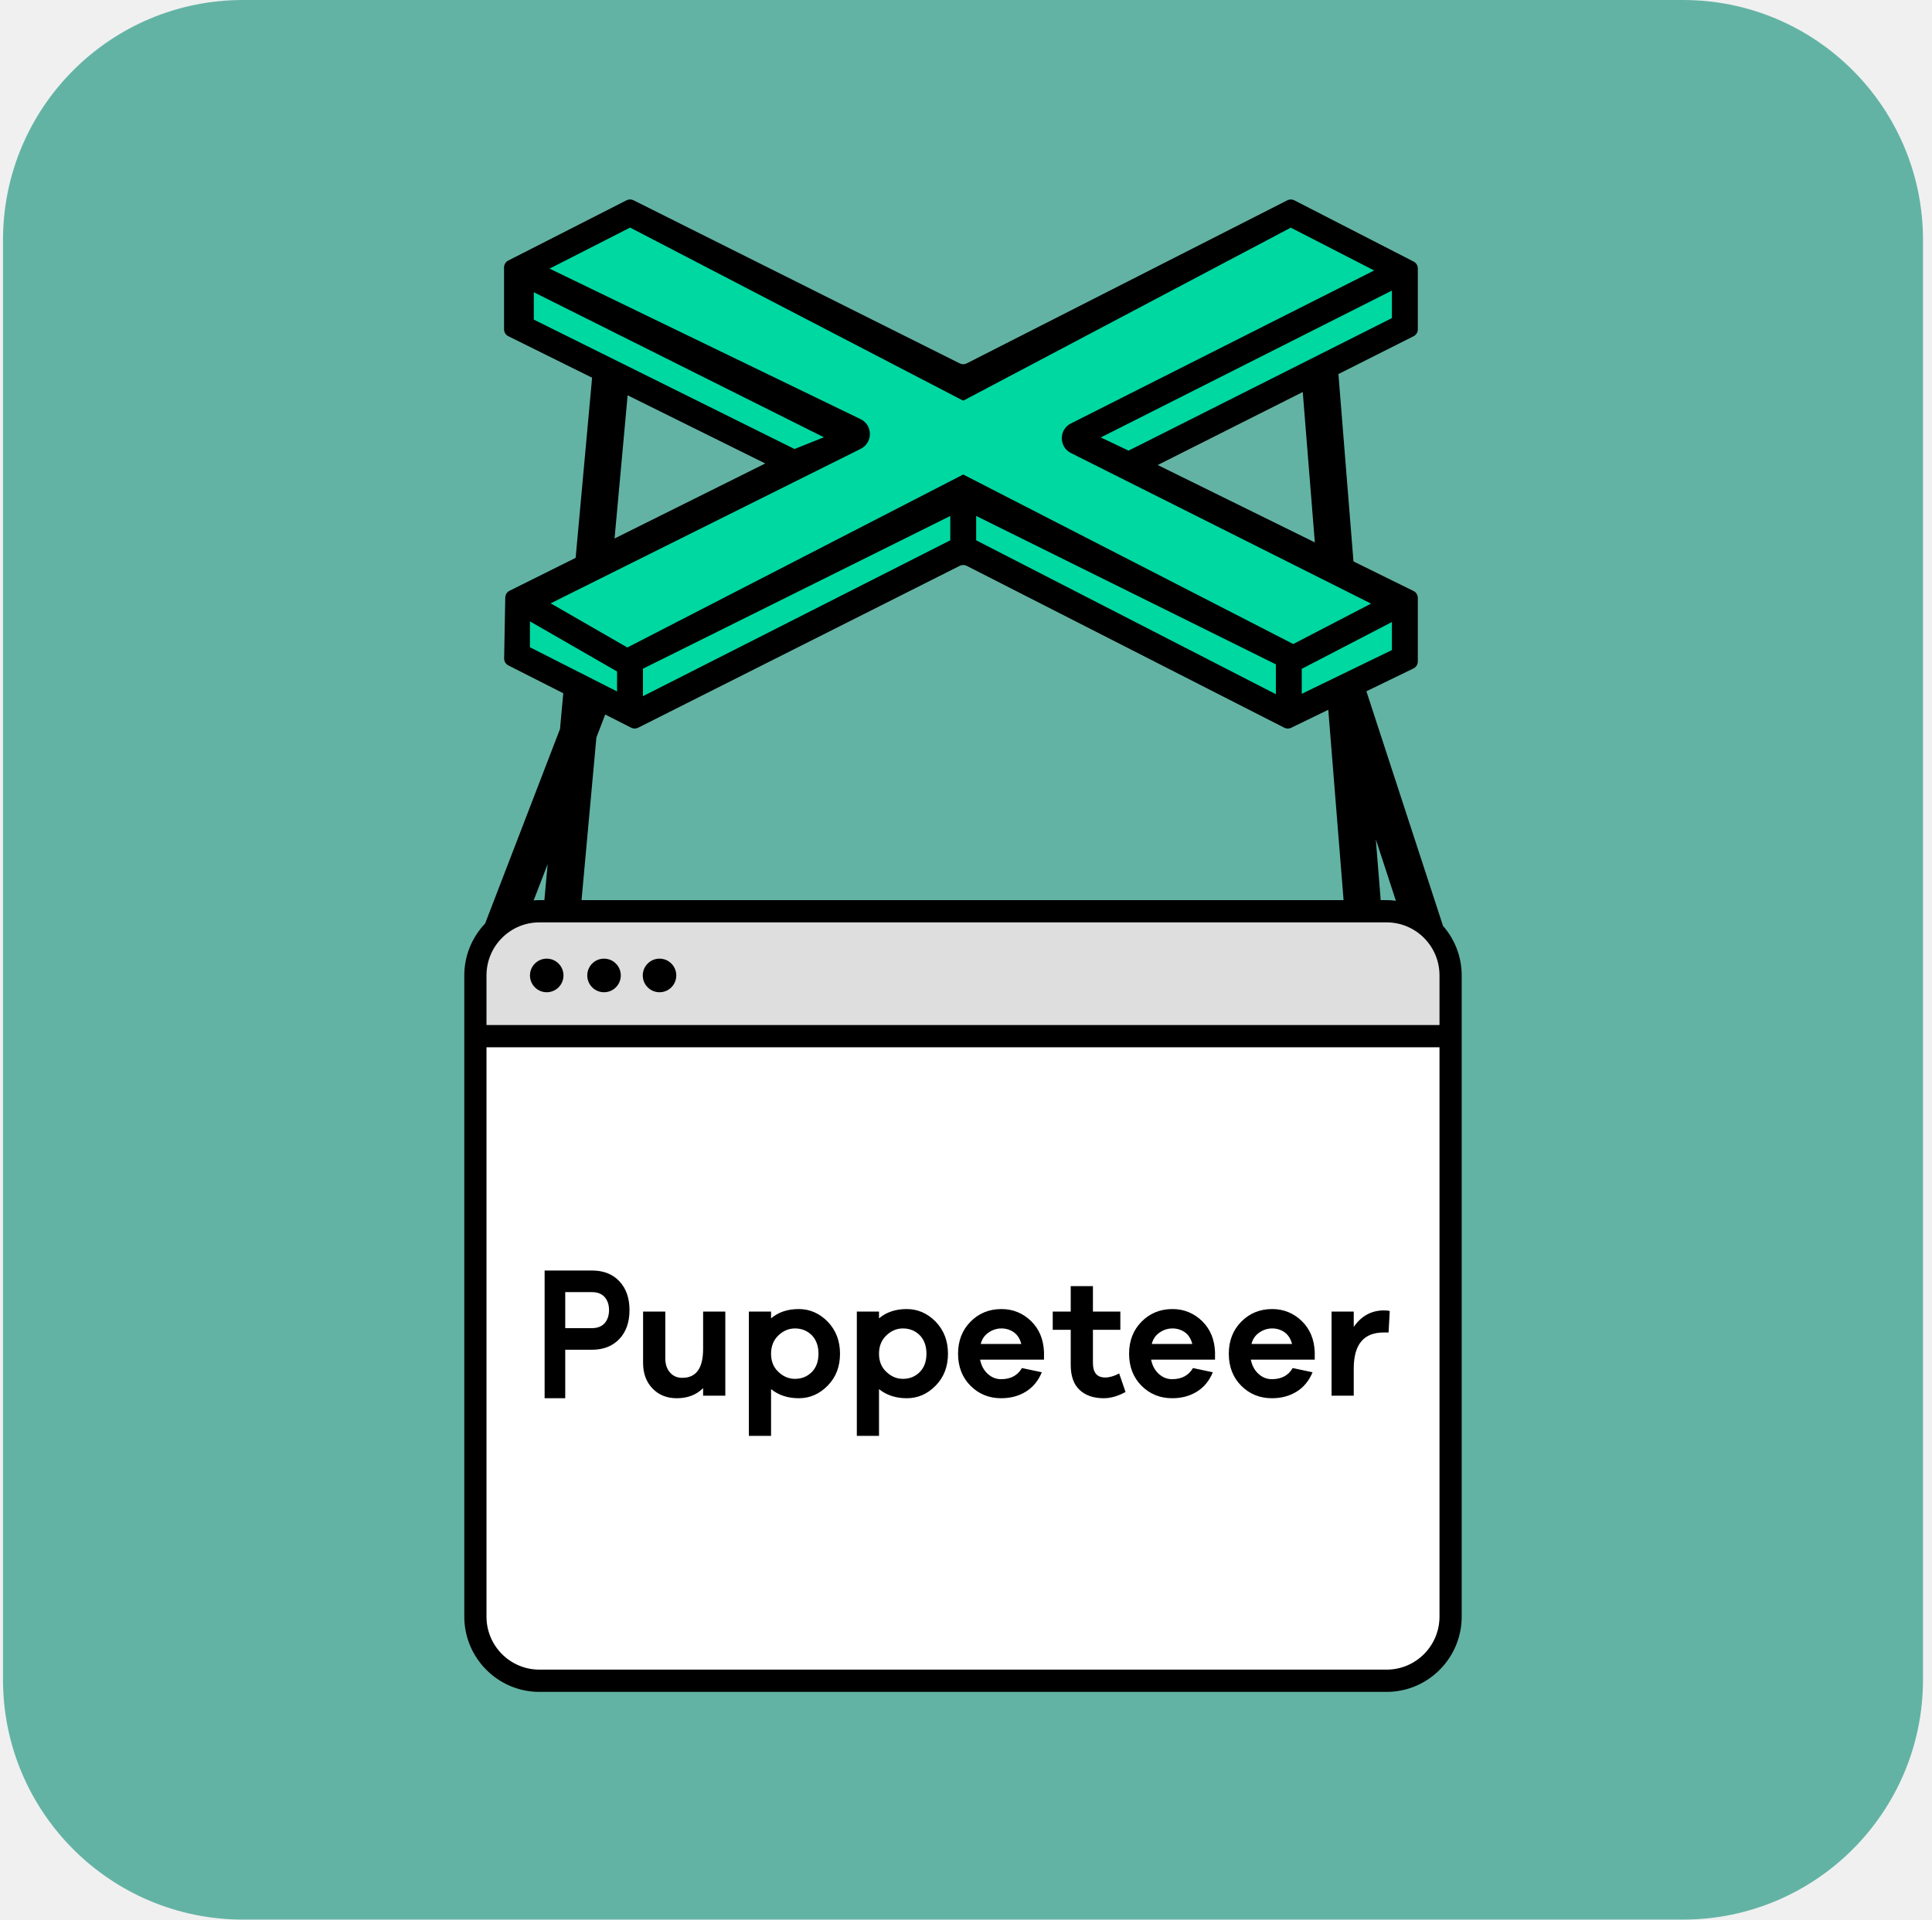
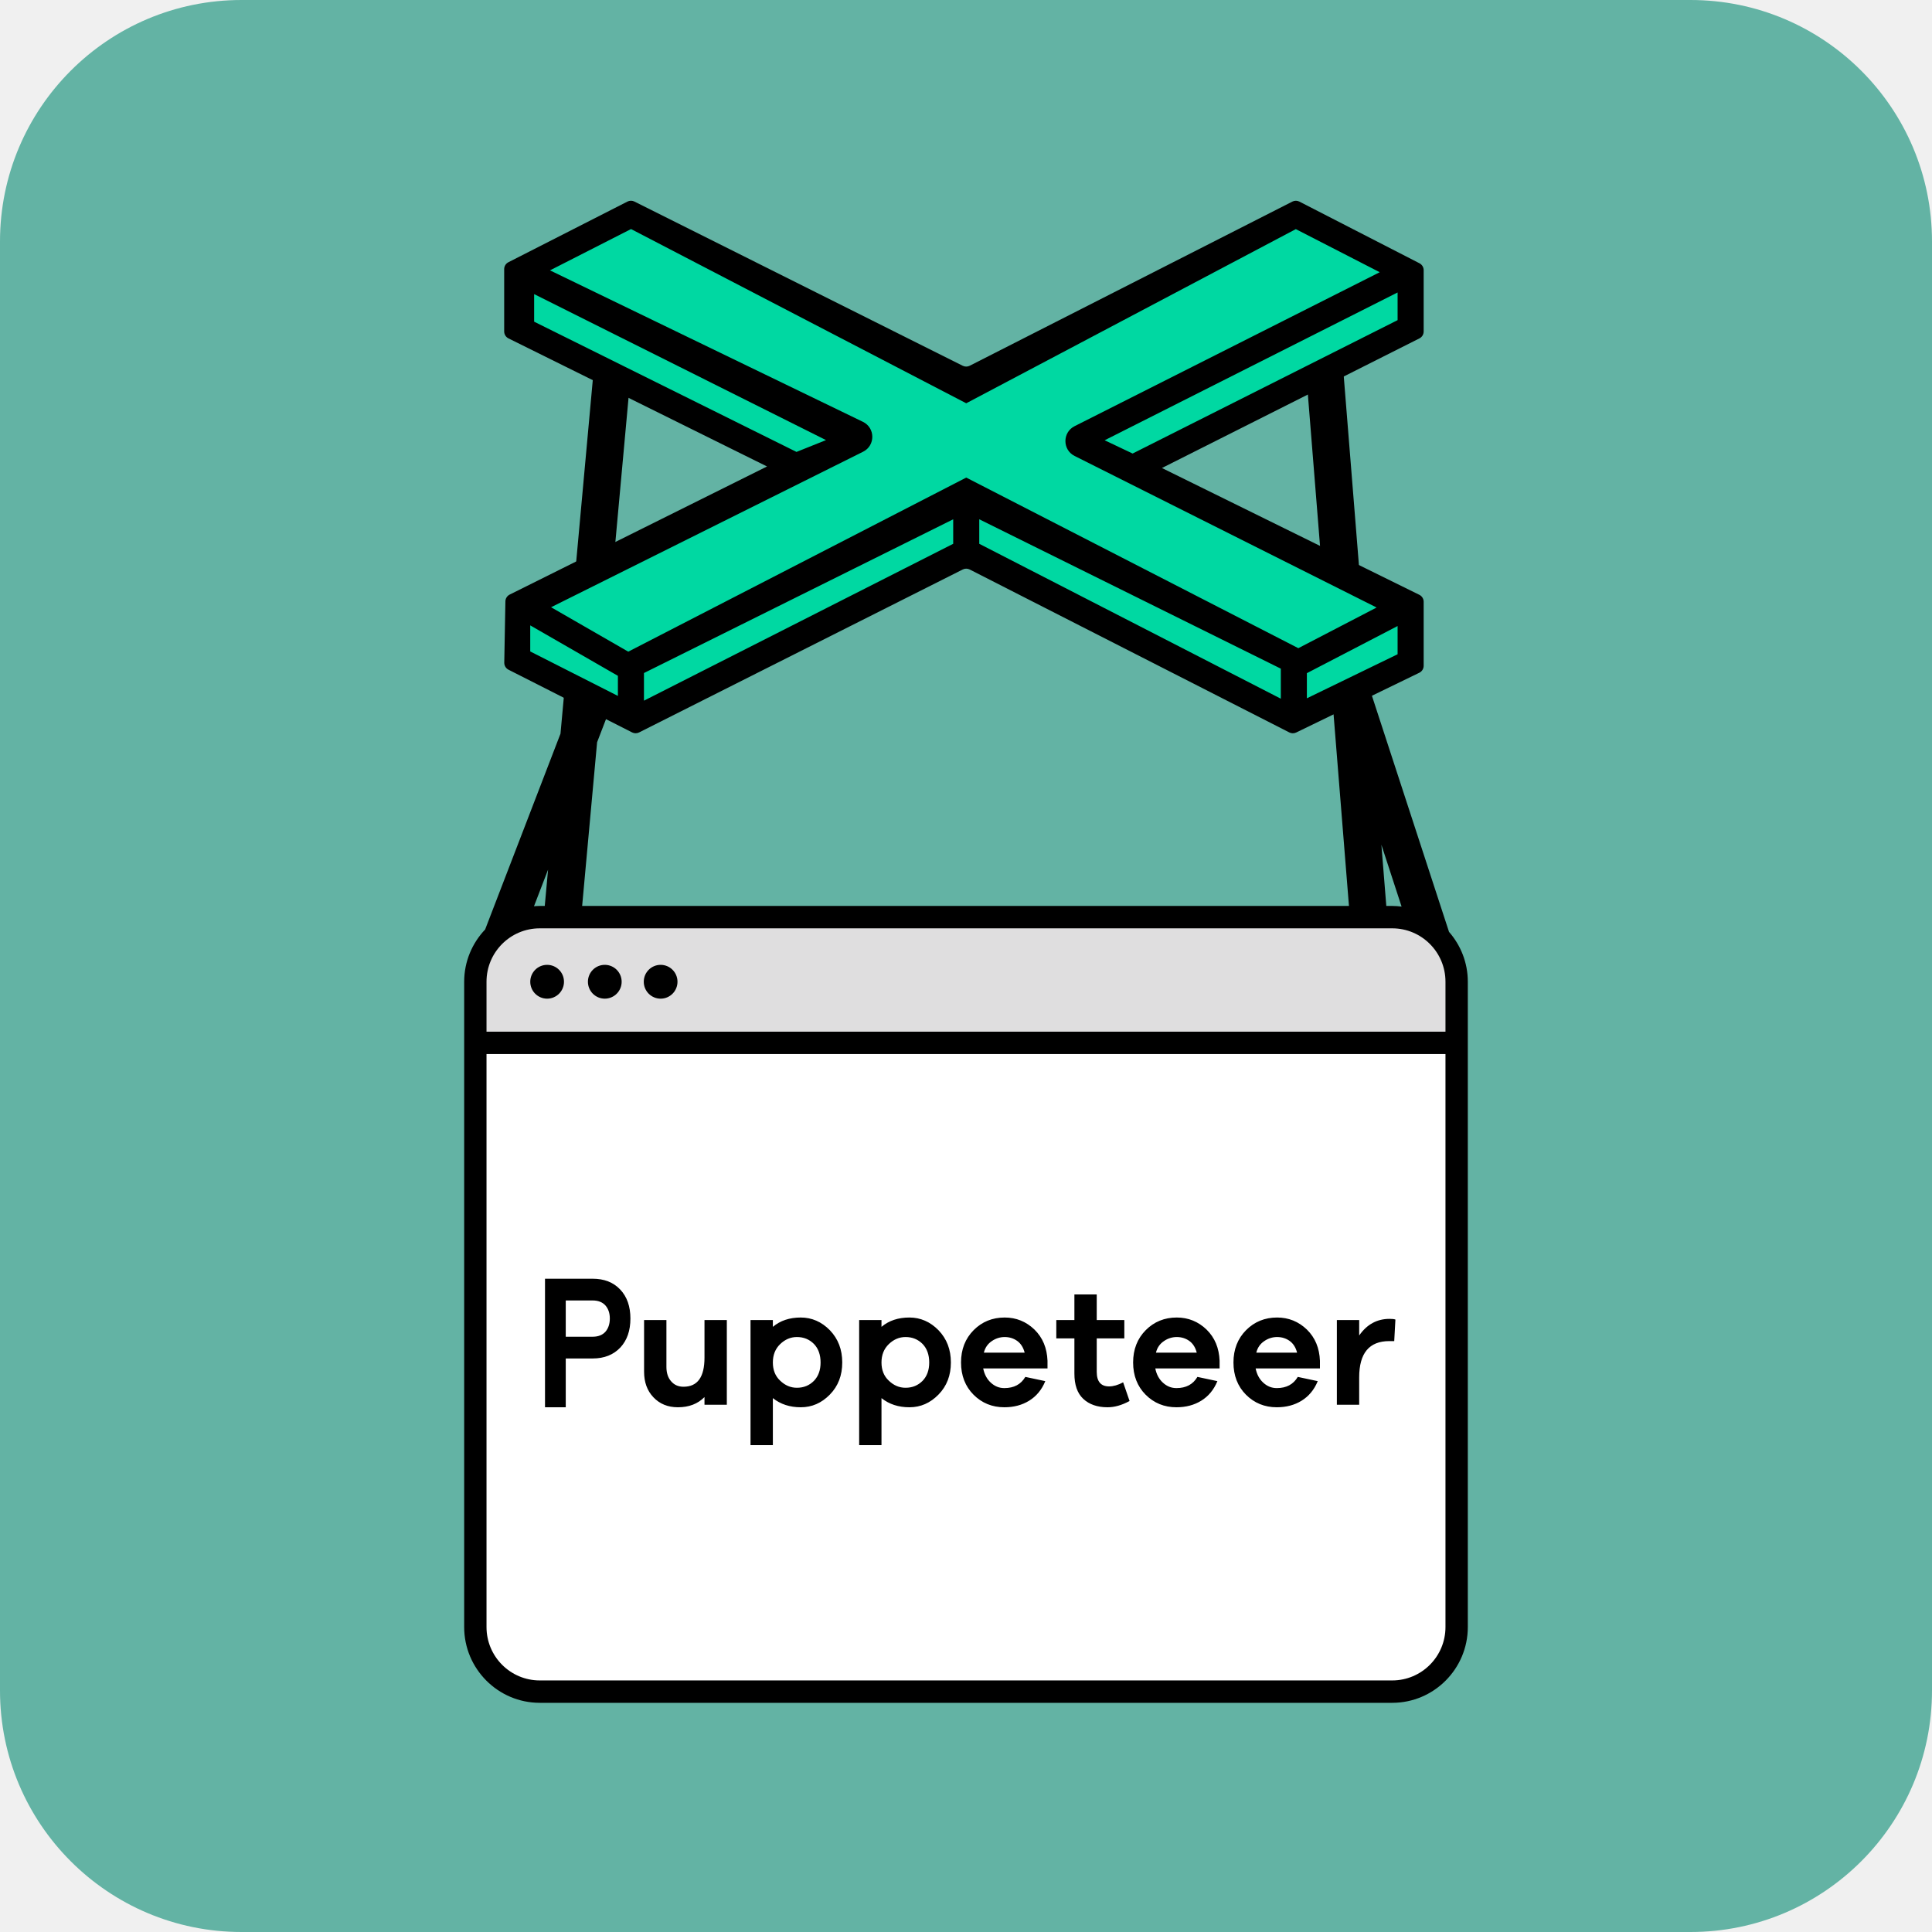
- <svg xmlns="http://www.w3.org/2000/svg" width="161" height="160" viewBox="0 0 161 160" fill="none">
-   <rect x="0.25" width="160" height="160" rx="20" fill="#63B3A4" />
-   <g clip-path="url(#clip0_2014_24800)">
-     <path d="M120.972 86.365H39.403V81.753C39.403 78.654 41.909 76.142 44.999 76.142H115.375C118.466 76.142 120.972 78.654 120.972 81.753V86.365Z" fill="#DFDEDF" />
-     <path d="M115.288 139.851H45.085C41.947 139.851 39.402 137.3 39.402 134.154V86.365H120.971V134.154C120.971 137.3 118.427 139.851 115.288 139.851" fill="white" />
-     <path d="M119.958 85.438V81.302C119.958 78.86 117.984 76.881 115.549 76.881H44.951C42.515 76.881 40.541 78.86 40.541 81.302V85.438H119.958ZM119.958 134.745V87.293H40.541V134.745C40.541 137.187 42.515 139.166 44.951 139.166H115.549C117.984 139.166 119.958 137.187 119.958 134.745V134.745ZM45.365 75.026L45.639 72.02L44.473 75.05C44.631 75.038 44.789 75.026 44.951 75.026H45.365ZM114.651 69.958L115.058 75.026H115.549C115.812 75.026 116.069 75.048 116.323 75.079L114.651 69.958ZM120.251 77.173C121.217 78.278 121.808 79.72 121.808 81.302V134.745C121.808 138.205 119 141.021 115.549 141.021H44.951C41.499 141.021 38.691 138.205 38.691 134.745V81.302C38.691 79.625 39.355 78.103 40.427 76.976L46.668 60.759L49.389 30.956L52.459 31.238L50.007 58.091L50.871 58.425L49.699 61.471L48.461 75.026H111.965L108.441 31.164L111.514 30.915L113.592 56.784L113.594 56.784L120.251 77.173ZM45.56 79.904C46.332 79.904 46.957 80.531 46.957 81.304C46.957 82.078 46.332 82.705 45.56 82.705C44.789 82.705 44.164 82.078 44.164 81.304C44.164 80.531 44.789 79.904 45.56 79.904ZM50.336 79.904C51.107 79.904 51.733 80.531 51.733 81.304C51.733 82.078 51.107 82.705 50.336 82.705C49.564 82.705 48.939 82.078 48.939 81.304C48.939 80.531 49.564 79.904 50.336 79.904ZM54.961 79.904C55.732 79.904 56.357 80.531 56.357 81.304C56.357 82.078 55.732 82.705 54.961 82.705C54.189 82.705 53.564 82.078 53.564 81.304C53.564 80.531 54.189 79.904 54.961 79.904Z" fill="black" />
-     <path d="M50.387 110.292C50.627 110.014 50.753 109.648 50.753 109.194C50.753 108.739 50.627 108.388 50.387 108.11C50.134 107.831 49.78 107.7 49.326 107.7H47.103V110.702H49.326C49.78 110.702 50.134 110.57 50.387 110.292ZM49.326 105.898C50.285 105.898 51.044 106.191 51.612 106.792C52.18 107.392 52.458 108.197 52.458 109.194C52.458 110.204 52.18 110.995 51.625 111.595C51.056 112.196 50.298 112.503 49.326 112.503H47.103V116.544H45.385V105.898H49.326ZM58.593 112.427V109.322H60.443V116.334H58.593V115.701C58.033 116.263 57.304 116.544 56.393 116.544C55.552 116.544 54.879 116.263 54.361 115.715C53.842 115.168 53.59 114.465 53.59 113.594V109.322H55.44V113.2C55.44 113.692 55.566 114.1 55.832 114.395C56.085 114.69 56.421 114.844 56.855 114.844C58.019 114.844 58.593 114.043 58.593 112.427V112.427ZM67.66 114.352C68.025 113.973 68.207 113.467 68.207 112.835C68.207 112.203 68.025 111.683 67.66 111.303C67.282 110.924 66.819 110.727 66.245 110.727C65.726 110.727 65.264 110.924 64.857 111.317C64.451 111.711 64.255 112.216 64.255 112.835C64.255 113.453 64.451 113.959 64.857 114.338C65.264 114.732 65.726 114.929 66.245 114.929C66.819 114.929 67.282 114.732 67.66 114.352V114.352ZM66.567 109.111C67.478 109.111 68.291 109.463 68.978 110.165C69.665 110.882 70.001 111.767 70.001 112.835C70.001 113.903 69.665 114.788 68.978 115.491C68.291 116.193 67.492 116.544 66.567 116.544C65.656 116.544 64.885 116.291 64.255 115.786V119.679H62.405V109.322H64.255V109.884C64.871 109.364 65.642 109.111 66.567 109.111V109.111ZM76.657 114.352C77.022 113.973 77.204 113.467 77.204 112.835C77.204 112.203 77.022 111.683 76.657 111.303C76.279 110.924 75.816 110.727 75.242 110.727C74.723 110.727 74.261 110.924 73.854 111.317C73.448 111.711 73.251 112.216 73.251 112.835C73.251 113.453 73.448 113.959 73.854 114.338C74.261 114.732 74.723 114.929 75.242 114.929C75.816 114.929 76.279 114.732 76.657 114.352V114.352ZM75.564 109.111C76.475 109.111 77.288 109.463 77.975 110.165C78.661 110.882 78.998 111.767 78.998 112.835C78.998 113.903 78.661 114.788 77.975 115.491C77.288 116.193 76.489 116.544 75.564 116.544C74.653 116.544 73.882 116.291 73.251 115.786V119.679H71.402V109.322H73.251V109.884C73.868 109.364 74.639 109.111 75.564 109.111V109.111ZM81.73 112.02H85.107C84.995 111.584 84.785 111.261 84.491 111.05C84.196 110.839 83.846 110.727 83.454 110.727C83.076 110.727 82.711 110.839 82.388 111.064C82.052 111.289 81.828 111.612 81.73 112.02ZM83.454 109.111C84.407 109.111 85.234 109.448 85.92 110.109C86.607 110.783 86.957 111.64 87 112.694V113.327H81.674C81.772 113.818 81.982 114.212 82.305 114.507C82.627 114.802 82.991 114.956 83.426 114.956C84.225 114.956 84.799 114.647 85.163 114.029L86.817 114.38C86.523 115.097 86.075 115.631 85.486 115.997C84.897 116.362 84.211 116.544 83.426 116.544C82.416 116.544 81.562 116.193 80.875 115.505C80.188 114.816 79.838 113.917 79.838 112.835C79.838 111.753 80.188 110.854 80.889 110.151C81.576 109.463 82.431 109.111 83.454 109.111V109.111ZM92.1 114.816C92.451 114.816 92.843 114.704 93.264 114.479L93.796 116.025C93.151 116.376 92.549 116.544 91.974 116.544C91.119 116.544 90.447 116.306 89.956 115.842C89.466 115.378 89.227 114.69 89.227 113.748V110.839H87.728V109.322H89.227V107.2H91.077V109.322H93.362V110.839H91.077V113.608C91.077 114.409 91.414 114.816 92.1 114.816V114.816ZM95.982 112.02H99.359C99.247 111.584 99.037 111.261 98.743 111.05C98.448 110.839 98.098 110.727 97.705 110.727C97.328 110.727 96.963 110.839 96.641 111.064C96.304 111.289 96.08 111.612 95.982 112.02ZM97.705 109.111C98.659 109.111 99.486 109.448 100.172 110.109C100.859 110.783 101.209 111.64 101.252 112.694V113.327H95.926C96.024 113.818 96.234 114.212 96.557 114.507C96.879 114.802 97.243 114.956 97.677 114.956C98.477 114.956 99.051 114.647 99.415 114.029L101.069 114.38C100.775 115.097 100.327 115.631 99.738 115.997C99.149 116.362 98.463 116.544 97.677 116.544C96.668 116.544 95.814 116.193 95.127 115.505C94.44 114.816 94.09 113.917 94.09 112.835C94.09 111.753 94.44 110.854 95.141 110.151C95.828 109.463 96.683 109.111 97.705 109.111V109.111ZM104.292 112.02H107.669C107.557 111.584 107.347 111.261 107.053 111.05C106.758 110.839 106.408 110.727 106.016 110.727C105.638 110.727 105.273 110.839 104.951 111.064C104.614 111.289 104.39 111.612 104.292 112.02ZM106.016 109.111C106.969 109.111 107.796 109.448 108.482 110.109C109.169 110.783 109.519 111.64 109.562 112.694V113.327H104.236C104.334 113.818 104.544 114.212 104.867 114.507C105.189 114.802 105.553 114.956 105.988 114.956C106.787 114.956 107.361 114.647 107.726 114.029L109.38 114.38C109.085 115.097 108.637 115.631 108.048 115.997C107.459 116.362 106.773 116.544 105.988 116.544C104.979 116.544 104.124 116.193 103.437 115.505C102.75 114.816 102.4 113.917 102.4 112.835C102.4 111.753 102.75 110.854 103.451 110.151C104.138 109.463 104.993 109.111 106.016 109.111V109.111ZM115.321 109.224C115.532 109.224 115.7 109.238 115.812 109.28L115.714 111.064H115.308C113.64 111.064 112.812 112.062 112.812 114.072V116.334H110.963V109.322H112.812V110.601C113.443 109.687 114.284 109.224 115.321 109.224Z" fill="black" />
-     <path d="M107.229 59.8L117.21 54.969V50.139L94.15 39.096L117.21 27.191V22.533L107.573 18.047L80.269 31.677L52.506 18.047L43.558 22.878V27.019L65.24 38.924L43.558 49.966V54.969L52.85 59.8L80.384 45.653L107.229 59.8Z" fill="#00D8A2" />
-     <path d="M108.48 57.83V55.749L115.993 51.846V54.183L108.48 57.83ZM44.162 51.791L51.422 55.969V57.633L44.162 53.95V51.791ZM81.348 43.004L106.322 55.375V57.863L81.348 45.036V43.004ZM53.58 55.737L79.19 43.006V45.035L53.58 58.026V55.737ZM71.714 34.935L45.798 22.39L52.51 18.969L80.269 33.398L107.564 18.976L114.513 22.544L89.24 35.296C88.23 35.806 88.231 37.253 89.243 37.76L114.255 50.312L107.772 53.68L80.269 39.551L52.28 53.968L45.888 50.289L71.728 37.41C72.752 36.9 72.743 35.433 71.714 34.935V34.935ZM44.485 26.64V24.357L68.656 36.447L66.212 37.426L44.485 26.64ZM94.048 37.561C94.015 37.54 91.733 36.461 91.733 36.461L115.993 24.22V26.513L94.048 37.561ZM96.476 38.76L117.799 28.025C118.015 27.916 118.152 27.695 118.152 27.452V22.373C118.152 22.133 118.017 21.913 117.804 21.803L107.858 16.695C107.676 16.602 107.46 16.602 107.278 16.695L80.556 30.29C80.376 30.381 80.163 30.383 79.981 30.292L52.789 16.691C52.608 16.6 52.395 16.601 52.214 16.693L42.354 21.717C42.139 21.826 42.004 22.047 42.004 22.288V27.45C42.004 27.693 42.142 27.916 42.36 28.024L63.773 38.631L42.459 49.241C42.246 49.348 42.109 49.564 42.105 49.803L42.011 54.879C42.007 55.124 42.143 55.351 42.362 55.462L52.601 60.656C52.782 60.748 52.995 60.748 53.176 60.657L79.981 47.162C80.162 47.071 80.376 47.071 80.557 47.163L107.028 60.658C107.206 60.748 107.416 60.751 107.595 60.663L117.791 55.714C118.011 55.607 118.152 55.383 118.152 55.138V49.835C118.152 49.591 118.013 49.368 117.794 49.26L96.476 38.76Z" fill="black" />
+ <svg xmlns="http://www.w3.org/2000/svg" width="160" height="160" viewBox="0 0 160 160" fill="none">
+   <rect width="160" height="160" rx="20" fill="#63B3A4" />
+   <g clip-path="url(#clip0_781_8175)">
+     <path d="M120.721 86.365H39.153V81.753C39.153 78.654 41.658 76.142 44.749 76.142H115.125C118.215 76.142 120.721 78.654 120.721 81.753V86.365Z" fill="#DFDEDF" />
+     <path d="M115.039 139.851H44.835C41.697 139.851 39.153 137.3 39.153 134.154V86.365H120.721V134.154C120.721 137.3 118.177 139.851 115.039 139.851" fill="white" />
+     <path d="M119.708 85.438V81.302C119.708 78.86 117.734 76.881 115.299 76.881H44.701C42.265 76.881 40.291 78.86 40.291 81.302V85.438H119.708ZM119.708 134.745V87.293H40.291V134.745C40.291 137.186 42.265 139.166 44.701 139.166H115.299C117.734 139.166 119.708 137.186 119.708 134.745V134.745ZM45.115 75.026L45.389 72.02L44.223 75.05C44.381 75.038 44.539 75.026 44.701 75.026H45.115ZM114.401 69.958L114.808 75.026H115.299C115.562 75.026 115.819 75.048 116.073 75.079L114.401 69.958ZM120.001 77.173C120.967 78.278 121.558 79.72 121.558 81.302V134.745C121.558 138.205 118.75 141.02 115.299 141.02H44.701C41.249 141.02 38.441 138.205 38.441 134.745V81.302C38.441 79.625 39.105 78.103 40.177 76.976L46.418 60.759L49.139 30.956L52.209 31.238L49.757 58.091L50.621 58.425L49.449 61.471L48.211 75.026H111.715L108.191 31.164L111.264 30.915L113.342 56.784L113.344 56.784L120.001 77.173ZM45.31 79.904C46.082 79.904 46.707 80.531 46.707 81.304C46.707 82.078 46.082 82.705 45.31 82.705C44.539 82.705 43.914 82.078 43.914 81.304C43.914 80.531 44.539 79.904 45.31 79.904ZM50.086 79.904C50.857 79.904 51.483 80.531 51.483 81.304C51.483 82.078 50.857 82.705 50.086 82.705C49.314 82.705 48.689 82.078 48.689 81.304C48.689 80.531 49.314 79.904 50.086 79.904ZM54.711 79.904C55.482 79.904 56.107 80.531 56.107 81.304C56.107 82.078 55.482 82.705 54.711 82.705C53.939 82.705 53.314 82.078 53.314 81.304C53.314 80.531 53.939 79.904 54.711 79.904Z" fill="black" />
+     <path d="M50.137 110.292C50.377 110.014 50.503 109.648 50.503 109.194C50.503 108.739 50.377 108.388 50.137 108.11C49.884 107.831 49.53 107.699 49.076 107.699H46.853V110.702H49.076C49.53 110.702 49.884 110.57 50.137 110.292ZM49.076 105.898C50.035 105.898 50.794 106.191 51.362 106.792C51.93 107.392 52.208 108.197 52.208 109.194C52.208 110.204 51.93 110.995 51.375 111.595C50.806 112.196 50.048 112.503 49.076 112.503H46.853V116.544H45.135V105.898H49.076ZM58.343 112.427V109.322H60.193V116.333H58.343V115.701C57.783 116.263 57.054 116.544 56.143 116.544C55.302 116.544 54.629 116.263 54.111 115.715C53.592 115.167 53.34 114.465 53.34 113.594V109.322H55.19V113.2C55.19 113.692 55.316 114.099 55.582 114.395C55.835 114.69 56.171 114.844 56.605 114.844C57.769 114.844 58.343 114.043 58.343 112.427V112.427ZM67.41 114.352C67.775 113.973 67.957 113.467 67.957 112.835C67.957 112.203 67.775 111.682 67.41 111.303C67.032 110.924 66.569 110.727 65.995 110.727C65.476 110.727 65.014 110.924 64.607 111.317C64.201 111.711 64.005 112.216 64.005 112.835C64.005 113.453 64.201 113.959 64.607 114.338C65.014 114.732 65.476 114.929 65.995 114.929C66.569 114.929 67.032 114.732 67.41 114.352V114.352ZM66.317 109.111C67.228 109.111 68.041 109.463 68.728 110.165C69.415 110.882 69.751 111.767 69.751 112.835C69.751 113.902 69.415 114.788 68.728 115.49C68.041 116.193 67.242 116.544 66.317 116.544C65.406 116.544 64.635 116.291 64.005 115.786V119.679H62.155V109.322H64.005V109.884C64.621 109.364 65.392 109.111 66.317 109.111V109.111ZM76.407 114.352C76.772 113.973 76.954 113.467 76.954 112.835C76.954 112.203 76.772 111.682 76.407 111.303C76.029 110.924 75.566 110.727 74.992 110.727C74.473 110.727 74.011 110.924 73.604 111.317C73.198 111.711 73.001 112.216 73.001 112.835C73.001 113.453 73.198 113.959 73.604 114.338C74.011 114.732 74.473 114.929 74.992 114.929C75.566 114.929 76.029 114.732 76.407 114.352V114.352ZM75.314 109.111C76.225 109.111 77.038 109.463 77.725 110.165C78.411 110.882 78.748 111.767 78.748 112.835C78.748 113.902 78.411 114.788 77.725 115.49C77.038 116.193 76.239 116.544 75.314 116.544C74.403 116.544 73.632 116.291 73.001 115.786V119.679H71.152V109.322H73.001V109.884C73.618 109.364 74.389 109.111 75.314 109.111V109.111ZM81.48 112.02H84.857C84.745 111.584 84.535 111.261 84.241 111.05C83.946 110.839 83.596 110.727 83.204 110.727C82.826 110.727 82.461 110.839 82.138 111.064C81.802 111.289 81.578 111.612 81.48 112.02ZM83.204 109.111C84.157 109.111 84.984 109.448 85.67 110.109C86.357 110.783 86.707 111.64 86.75 112.694V113.327H81.424C81.522 113.818 81.732 114.211 82.055 114.507C82.377 114.802 82.741 114.956 83.176 114.956C83.975 114.956 84.549 114.647 84.913 114.029L86.567 114.38C86.273 115.097 85.825 115.631 85.236 115.997C84.647 116.362 83.961 116.544 83.176 116.544C82.166 116.544 81.312 116.193 80.625 115.505C79.938 114.816 79.588 113.917 79.588 112.835C79.588 111.753 79.938 110.854 80.639 110.151C81.326 109.463 82.181 109.111 83.204 109.111V109.111ZM91.85 114.816C92.201 114.816 92.593 114.704 93.014 114.479L93.546 116.025C92.901 116.376 92.299 116.544 91.724 116.544C90.869 116.544 90.197 116.305 89.706 115.842C89.216 115.378 88.977 114.69 88.977 113.748V110.839H87.478V109.322H88.977V107.2H90.827V109.322H93.112V110.839H90.827V113.607C90.827 114.409 91.164 114.816 91.85 114.816V114.816ZM95.732 112.02H99.109C98.997 111.584 98.787 111.261 98.493 111.05C98.198 110.839 97.848 110.727 97.455 110.727C97.078 110.727 96.713 110.839 96.391 111.064C96.054 111.289 95.83 111.612 95.732 112.02ZM97.455 109.111C98.409 109.111 99.236 109.448 99.922 110.109C100.609 110.783 100.959 111.64 101.002 112.694V113.327H95.676C95.774 113.818 95.984 114.211 96.307 114.507C96.629 114.802 96.993 114.956 97.427 114.956C98.227 114.956 98.801 114.647 99.165 114.029L100.819 114.38C100.525 115.097 100.077 115.631 99.488 115.997C98.899 116.362 98.213 116.544 97.427 116.544C96.418 116.544 95.564 116.193 94.877 115.505C94.19 114.816 93.84 113.917 93.84 112.835C93.84 111.753 94.19 110.854 94.891 110.151C95.578 109.463 96.433 109.111 97.455 109.111V109.111ZM104.042 112.02H107.419C107.307 111.584 107.097 111.261 106.803 111.05C106.508 110.839 106.158 110.727 105.766 110.727C105.388 110.727 105.023 110.839 104.701 111.064C104.364 111.289 104.14 111.612 104.042 112.02ZM105.766 109.111C106.719 109.111 107.546 109.448 108.232 110.109C108.919 110.783 109.269 111.64 109.312 112.694V113.327H103.986C104.084 113.818 104.294 114.211 104.617 114.507C104.939 114.802 105.303 114.956 105.738 114.956C106.537 114.956 107.111 114.647 107.476 114.029L109.13 114.38C108.835 115.097 108.387 115.631 107.798 115.997C107.209 116.362 106.523 116.544 105.738 116.544C104.729 116.544 103.874 116.193 103.187 115.505C102.5 114.816 102.15 113.917 102.15 112.835C102.15 111.753 102.5 110.854 103.201 110.151C103.888 109.463 104.743 109.111 105.766 109.111V109.111ZM115.071 109.223C115.282 109.223 115.45 109.237 115.562 109.279L115.464 111.064H115.058C113.39 111.064 112.562 112.062 112.562 114.071V116.334H110.713V109.322H112.562V110.6C113.193 109.687 114.034 109.223 115.071 109.223Z" fill="black" />
+     <path d="M106.979 59.8L116.96 54.969V50.138L93.9 39.096L116.96 27.191V22.533L107.323 18.047L80.019 31.677L52.256 18.047L43.308 22.878V27.019L64.99 38.923L43.308 49.966V54.969L52.6 59.8L80.134 45.652L106.979 59.8Z" fill="#00D8A2" />
+     <path d="M108.23 57.83V55.749L115.743 51.845V54.183L108.23 57.83ZM43.912 51.791L51.172 55.969V57.633L43.912 53.95V51.791ZM81.098 43.004L106.072 55.375V57.863L81.098 45.035V43.004ZM53.33 55.737L78.94 43.006V45.035L53.33 58.026V55.737ZM71.464 34.934L45.548 22.39L52.26 18.969L80.019 33.397L107.314 18.975L114.263 22.544L88.99 35.296C87.98 35.806 87.981 37.253 88.993 37.76L114.005 50.312L107.522 53.68L80.019 39.551L52.03 53.968L45.638 50.289L71.478 37.41C72.502 36.9 72.493 35.433 71.464 34.934V34.934ZM44.235 26.64V24.357L68.406 36.447L65.962 37.426L44.235 26.64ZM93.798 37.56C93.765 37.54 91.483 36.461 91.483 36.461L115.743 24.22V26.513L93.798 37.56ZM96.226 38.759L117.549 28.025C117.765 27.916 117.902 27.695 117.902 27.452V22.373C117.902 22.133 117.767 21.913 117.554 21.803L107.608 16.695C107.426 16.602 107.21 16.602 107.028 16.695L80.306 30.29C80.126 30.381 79.913 30.382 79.731 30.292L52.539 16.691C52.358 16.6 52.145 16.601 51.964 16.693L42.104 21.717C41.889 21.826 41.754 22.047 41.754 22.288V27.449C41.754 27.693 41.892 27.916 42.11 28.024L63.523 38.631L42.209 49.241C41.996 49.348 41.859 49.564 41.855 49.803L41.761 54.879C41.757 55.124 41.893 55.351 42.112 55.462L52.351 60.656C52.532 60.748 52.745 60.748 52.926 60.657L79.731 47.162C79.912 47.071 80.126 47.071 80.307 47.163L106.778 60.658C106.956 60.748 107.166 60.75 107.345 60.663L117.541 55.714C117.761 55.607 117.902 55.383 117.902 55.138V49.835C117.902 49.59 117.763 49.368 117.544 49.26L96.226 38.759Z" fill="black" />
  </g>
  <defs>
-     <clipPath id="clip0_2014_24800">
-       <rect width="83.117" height="124.675" fill="white" transform="translate(38.6914 16.6234)" />
+     <clipPath id="clip0_781_8175">
+       <rect width="83.117" height="124.675" fill="white" transform="translate(38.4414 16.6234)" />
    </clipPath>
  </defs>
</svg>
